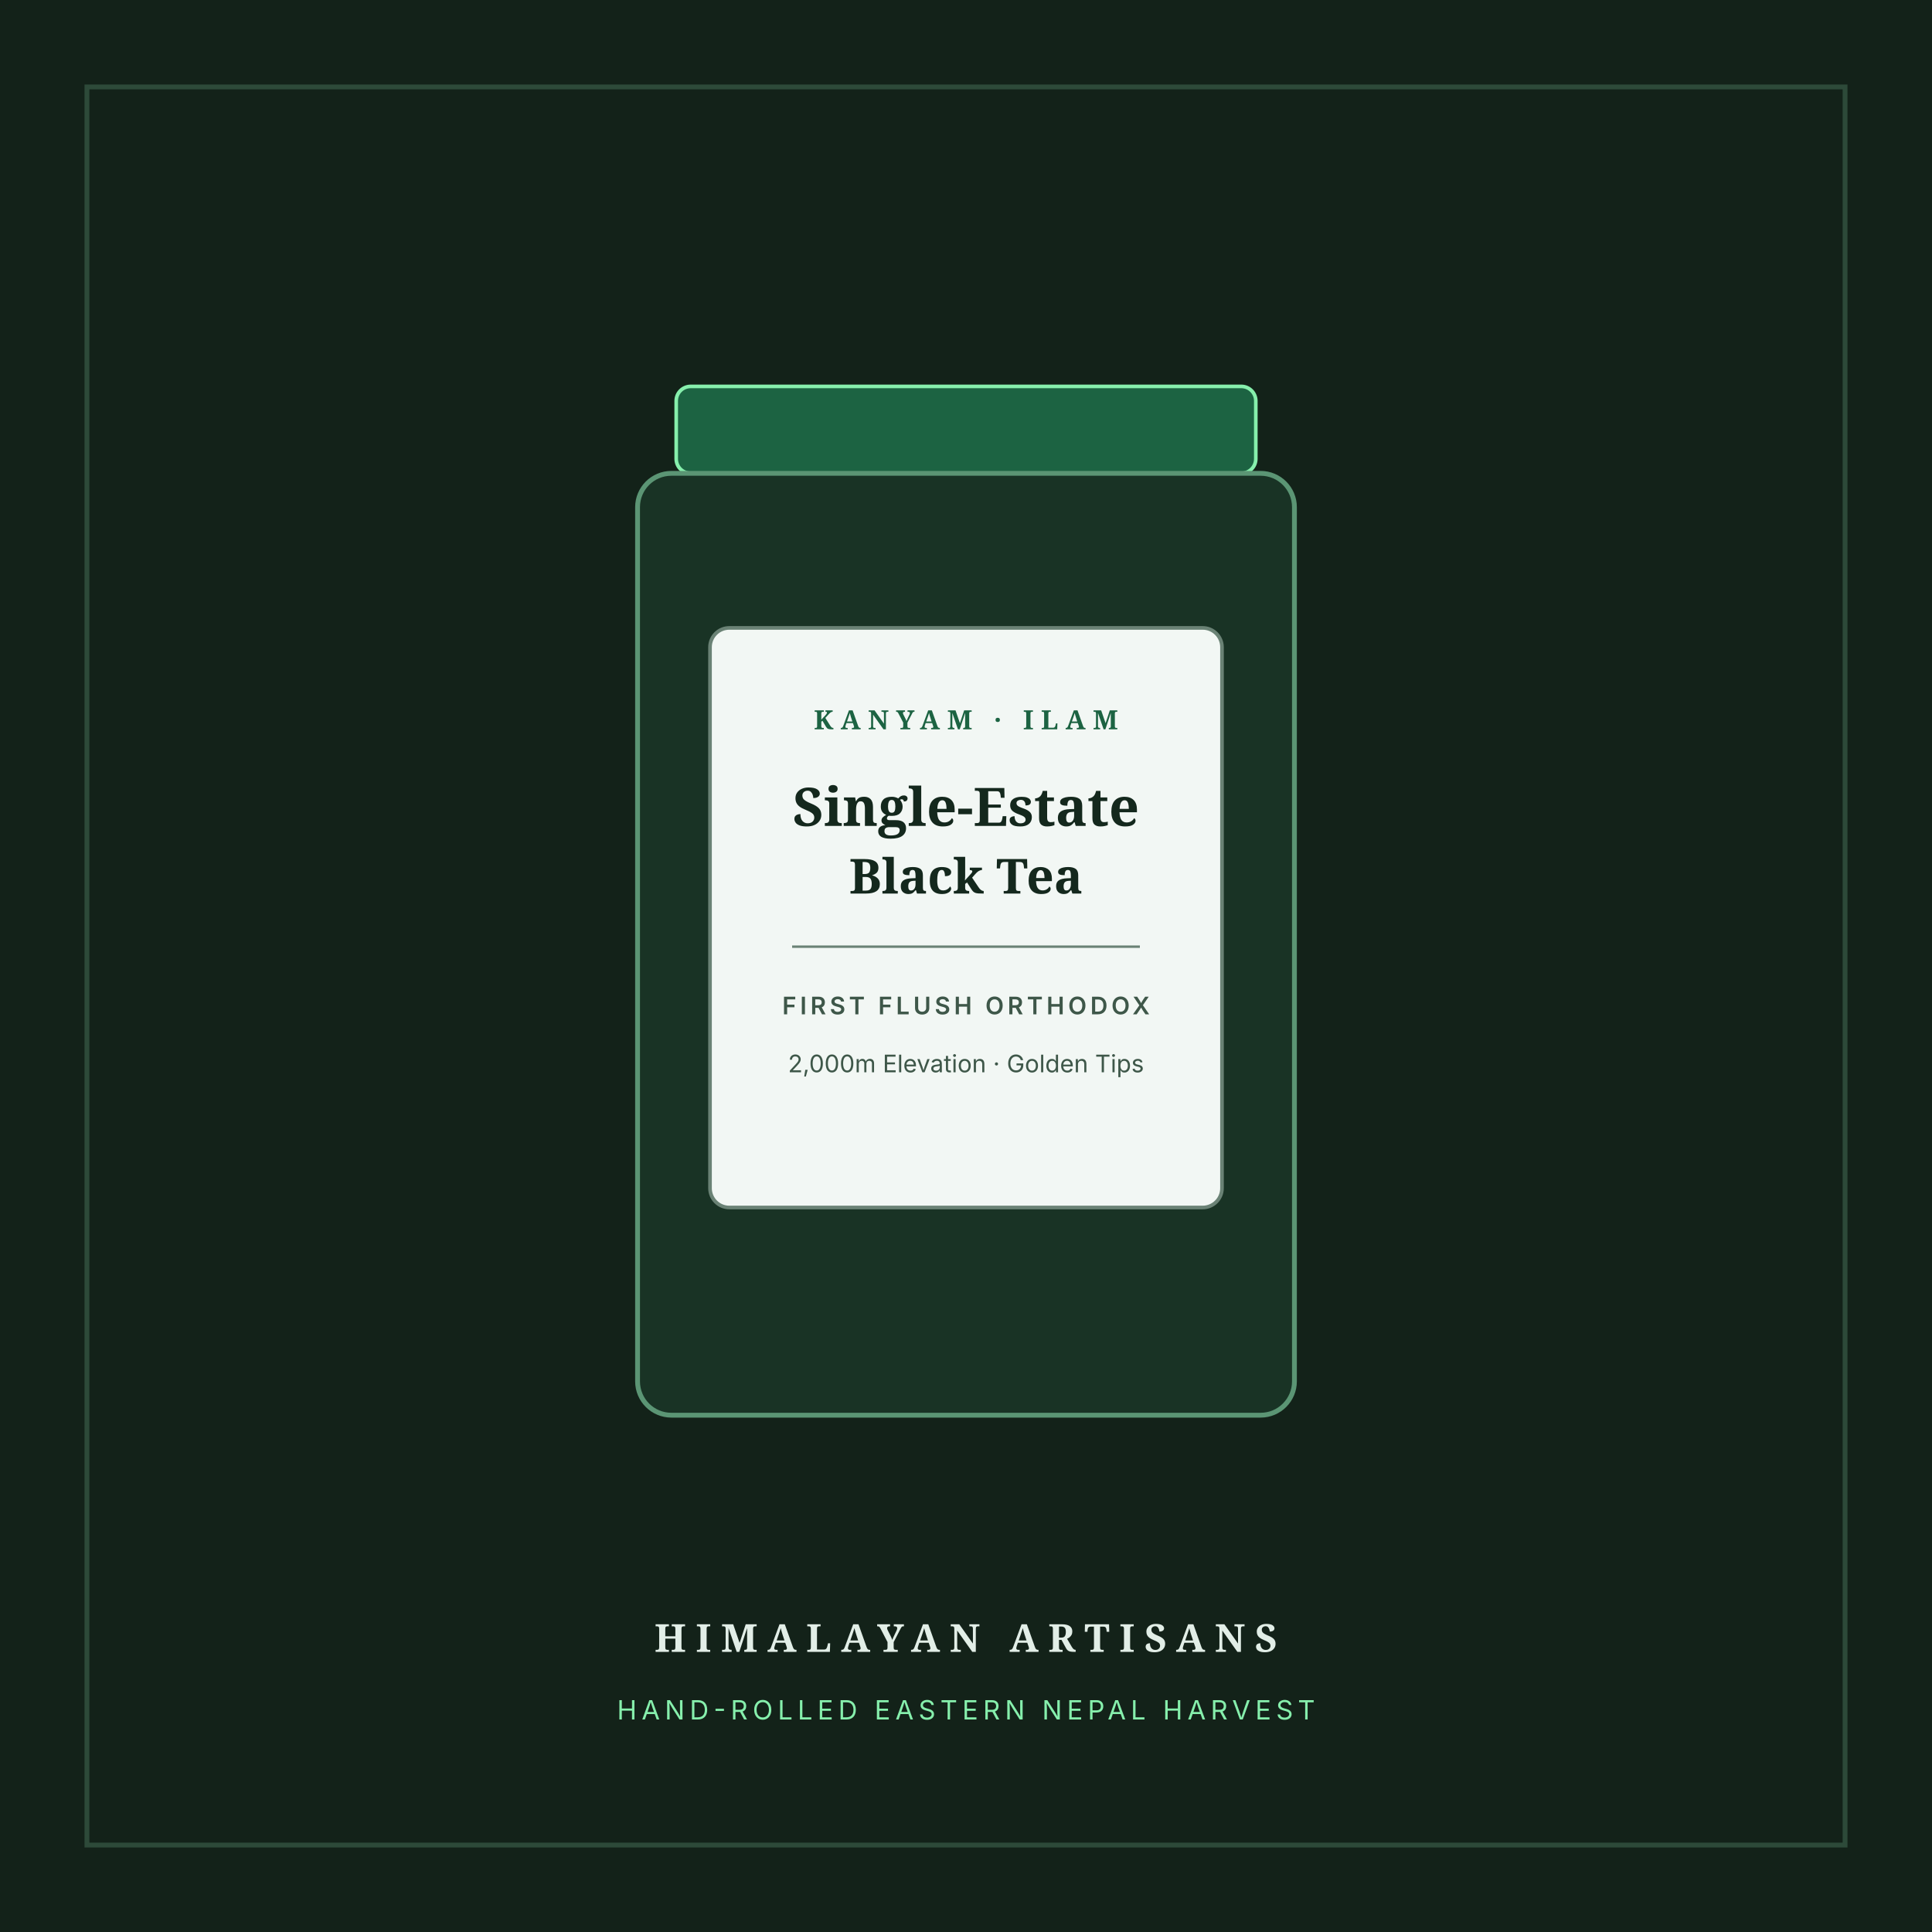
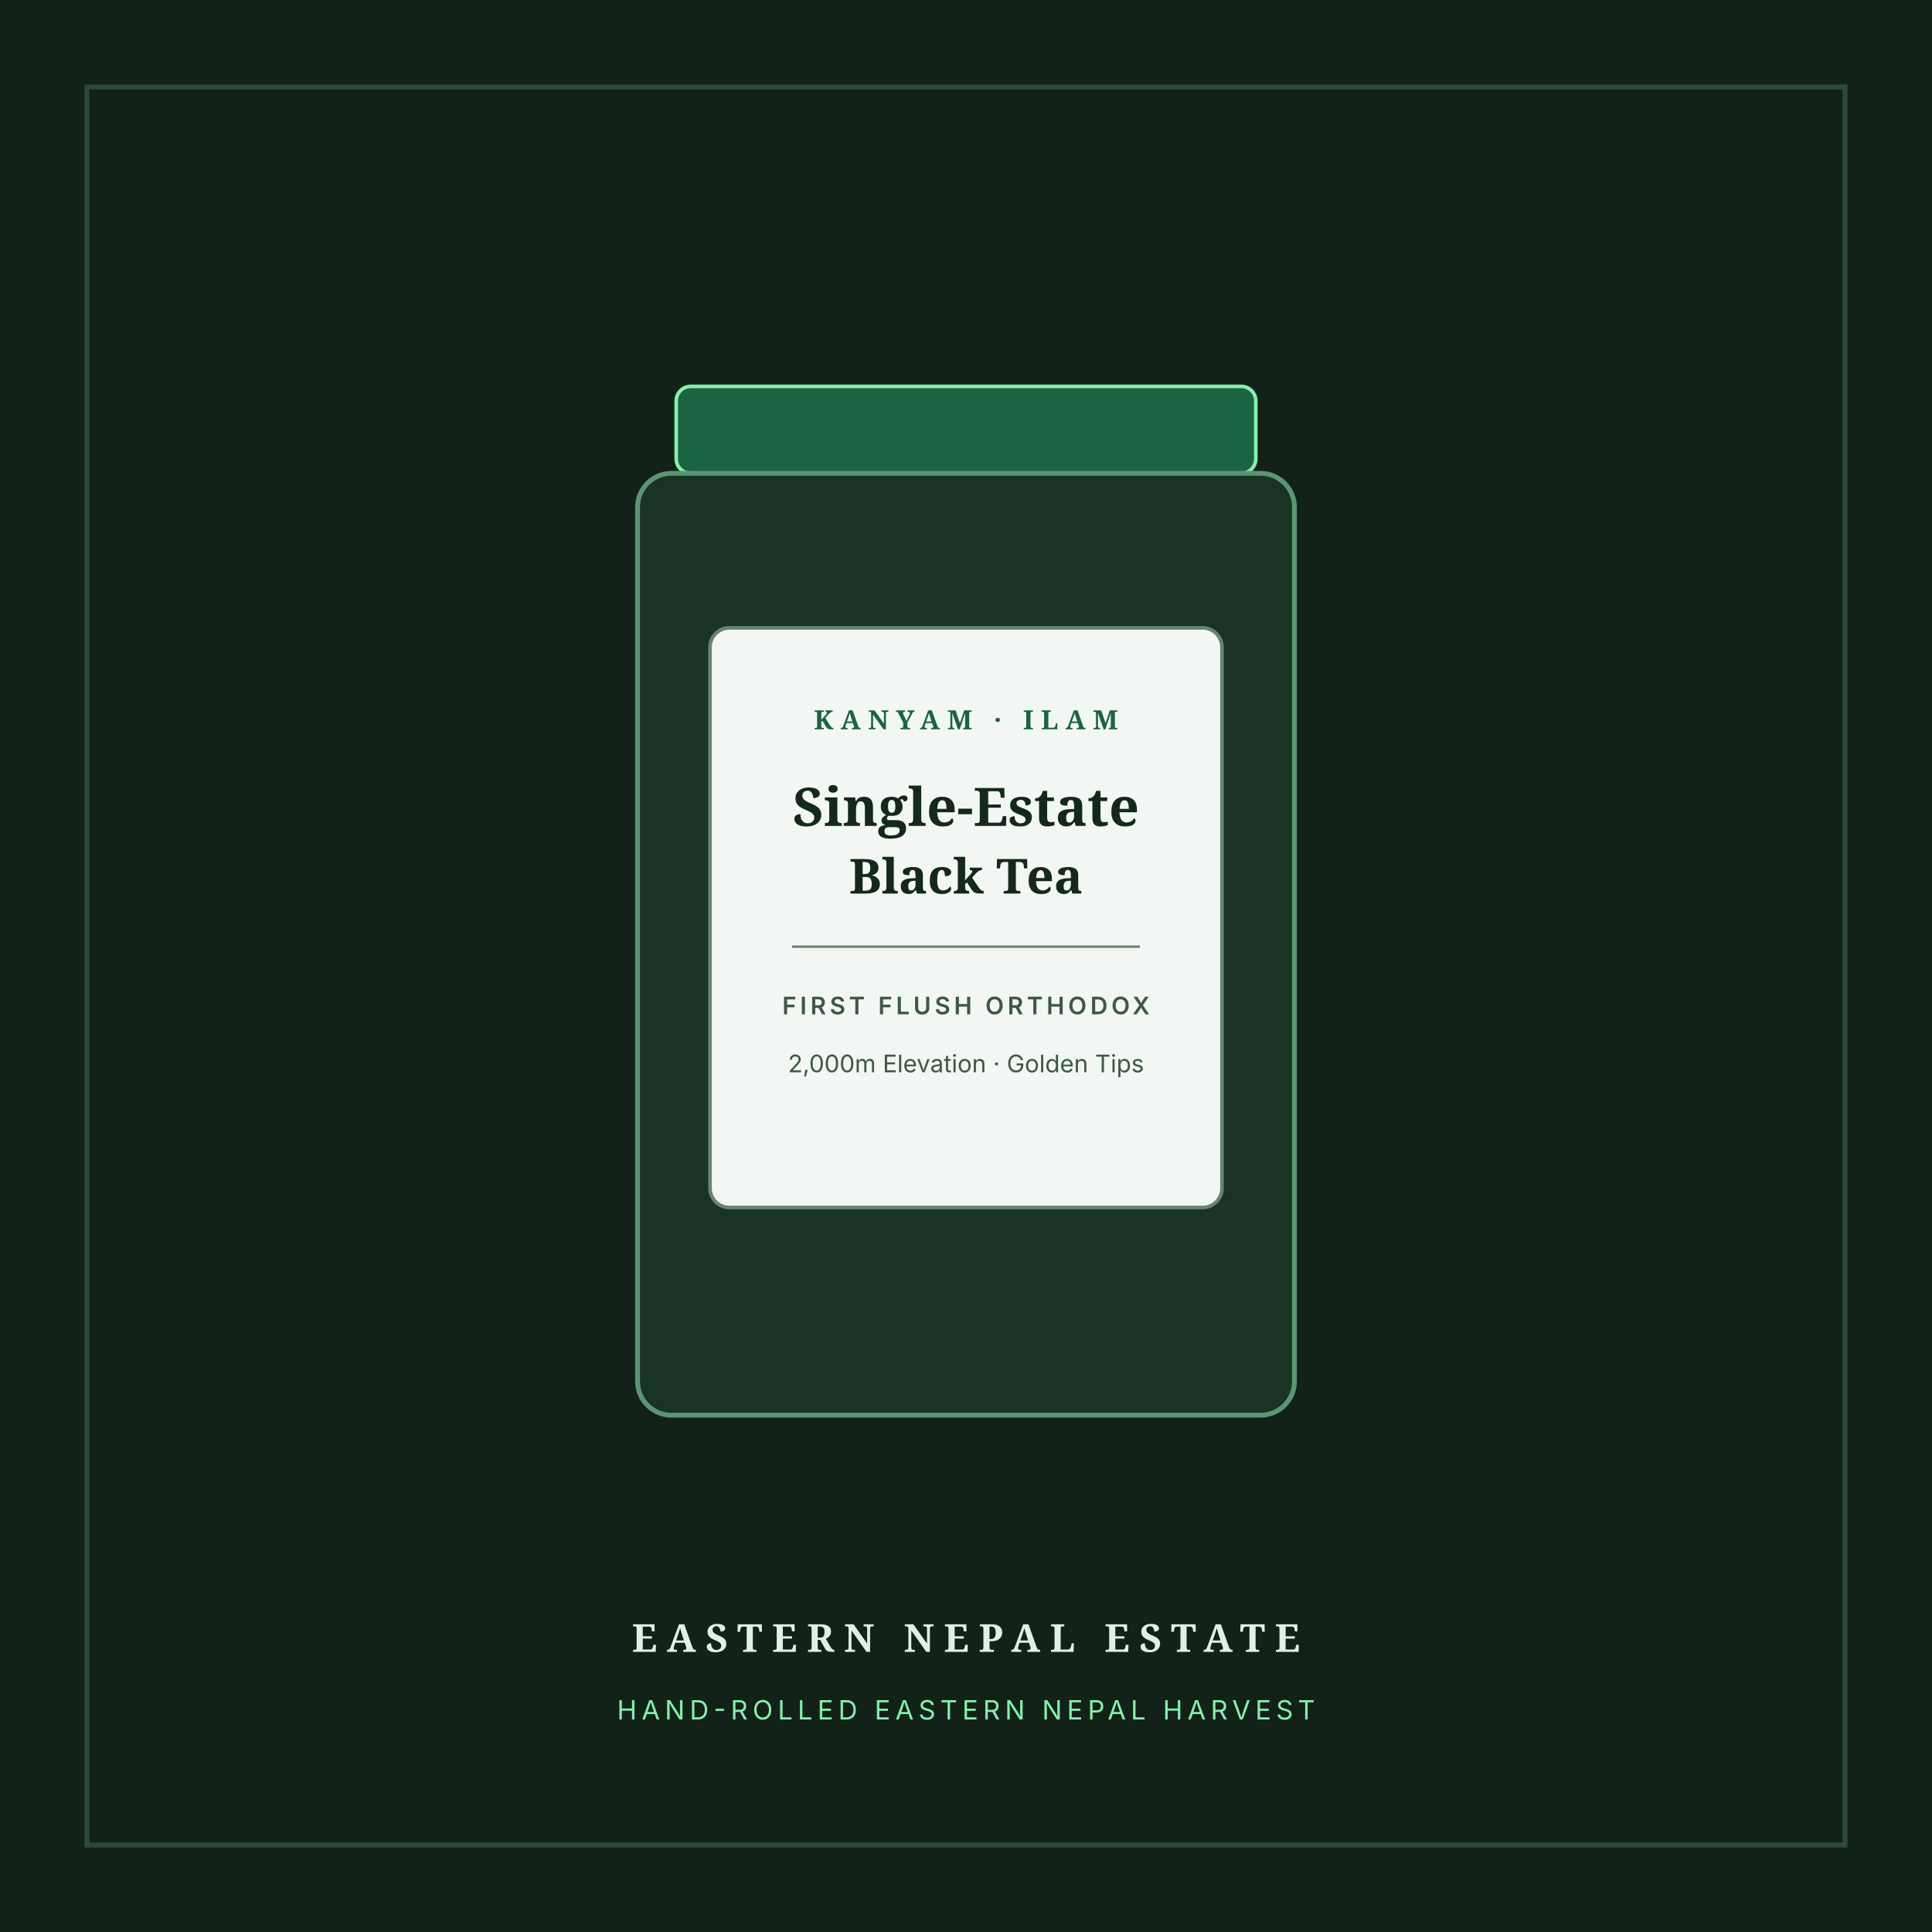
<svg xmlns="http://www.w3.org/2000/svg" viewBox="0 0 800 800" width="800" height="800">
  <rect width="800" height="800" fill="#132219" />
  <rect x="36" y="36" width="728" height="728" fill="none" stroke="#2D4A39" stroke-width="2" />
  <g transform="translate(240, 140)">
    <rect x="40" y="20" width="240" height="36" rx="6" fill="#1C6342" stroke="#86EFAC" stroke-width="1.5" />
    <rect x="24" y="56" width="272" height="390" rx="14" fill="#193325" stroke="#5B9574" stroke-width="2" />
    <rect x="54" y="120" width="212" height="240" rx="8" fill="#F2F7F4" stroke="#6A8275" stroke-width="1.5" />
    <text x="160" y="162" font-family="Georgia, serif" font-size="11" font-weight="700" fill="#1C6342" text-anchor="middle" letter-spacing="3">KANYAM · ILAM</text>
    <text x="160" y="202" font-family="Georgia, serif" font-size="22" font-weight="700" fill="#14281D" text-anchor="middle">Single-Estate</text>
    <text x="160" y="230" font-family="Georgia, serif" font-size="20" font-weight="700" fill="#14281D" text-anchor="middle">Black Tea</text>
    <line x1="88" y1="252" x2="232" y2="252" stroke="#6A8275" stroke-width="1" />
    <text x="160" y="280" font-family="-apple-system, sans-serif" font-size="10" font-weight="600" fill="#3E5749" text-anchor="middle" letter-spacing="1.5">FIRST FLUSH ORTHODOX</text>
    <text x="160" y="304" font-family="-apple-system, sans-serif" font-size="10" fill="#3E5749" text-anchor="middle">2,000m Elevation · Golden Tips</text>
  </g>
-   <text x="400" y="684" font-family="Georgia, serif" font-size="16" font-weight="600" fill="#E2EEE7" text-anchor="middle" letter-spacing="4">HIMALAYAN ARTISANS</text>
+   <text x="400" y="684" font-family="Georgia, serif" font-size="16" font-weight="600" fill="#E2EEE7" text-anchor="middle" letter-spacing="4">EASTERN NEPAL ESTATE</text>
  <text x="400" y="712" font-family="-apple-system, sans-serif" font-size="11" fill="#86EFAC" text-anchor="middle" letter-spacing="2">HAND-ROLLED EASTERN NEPAL HARVEST</text>
</svg>
